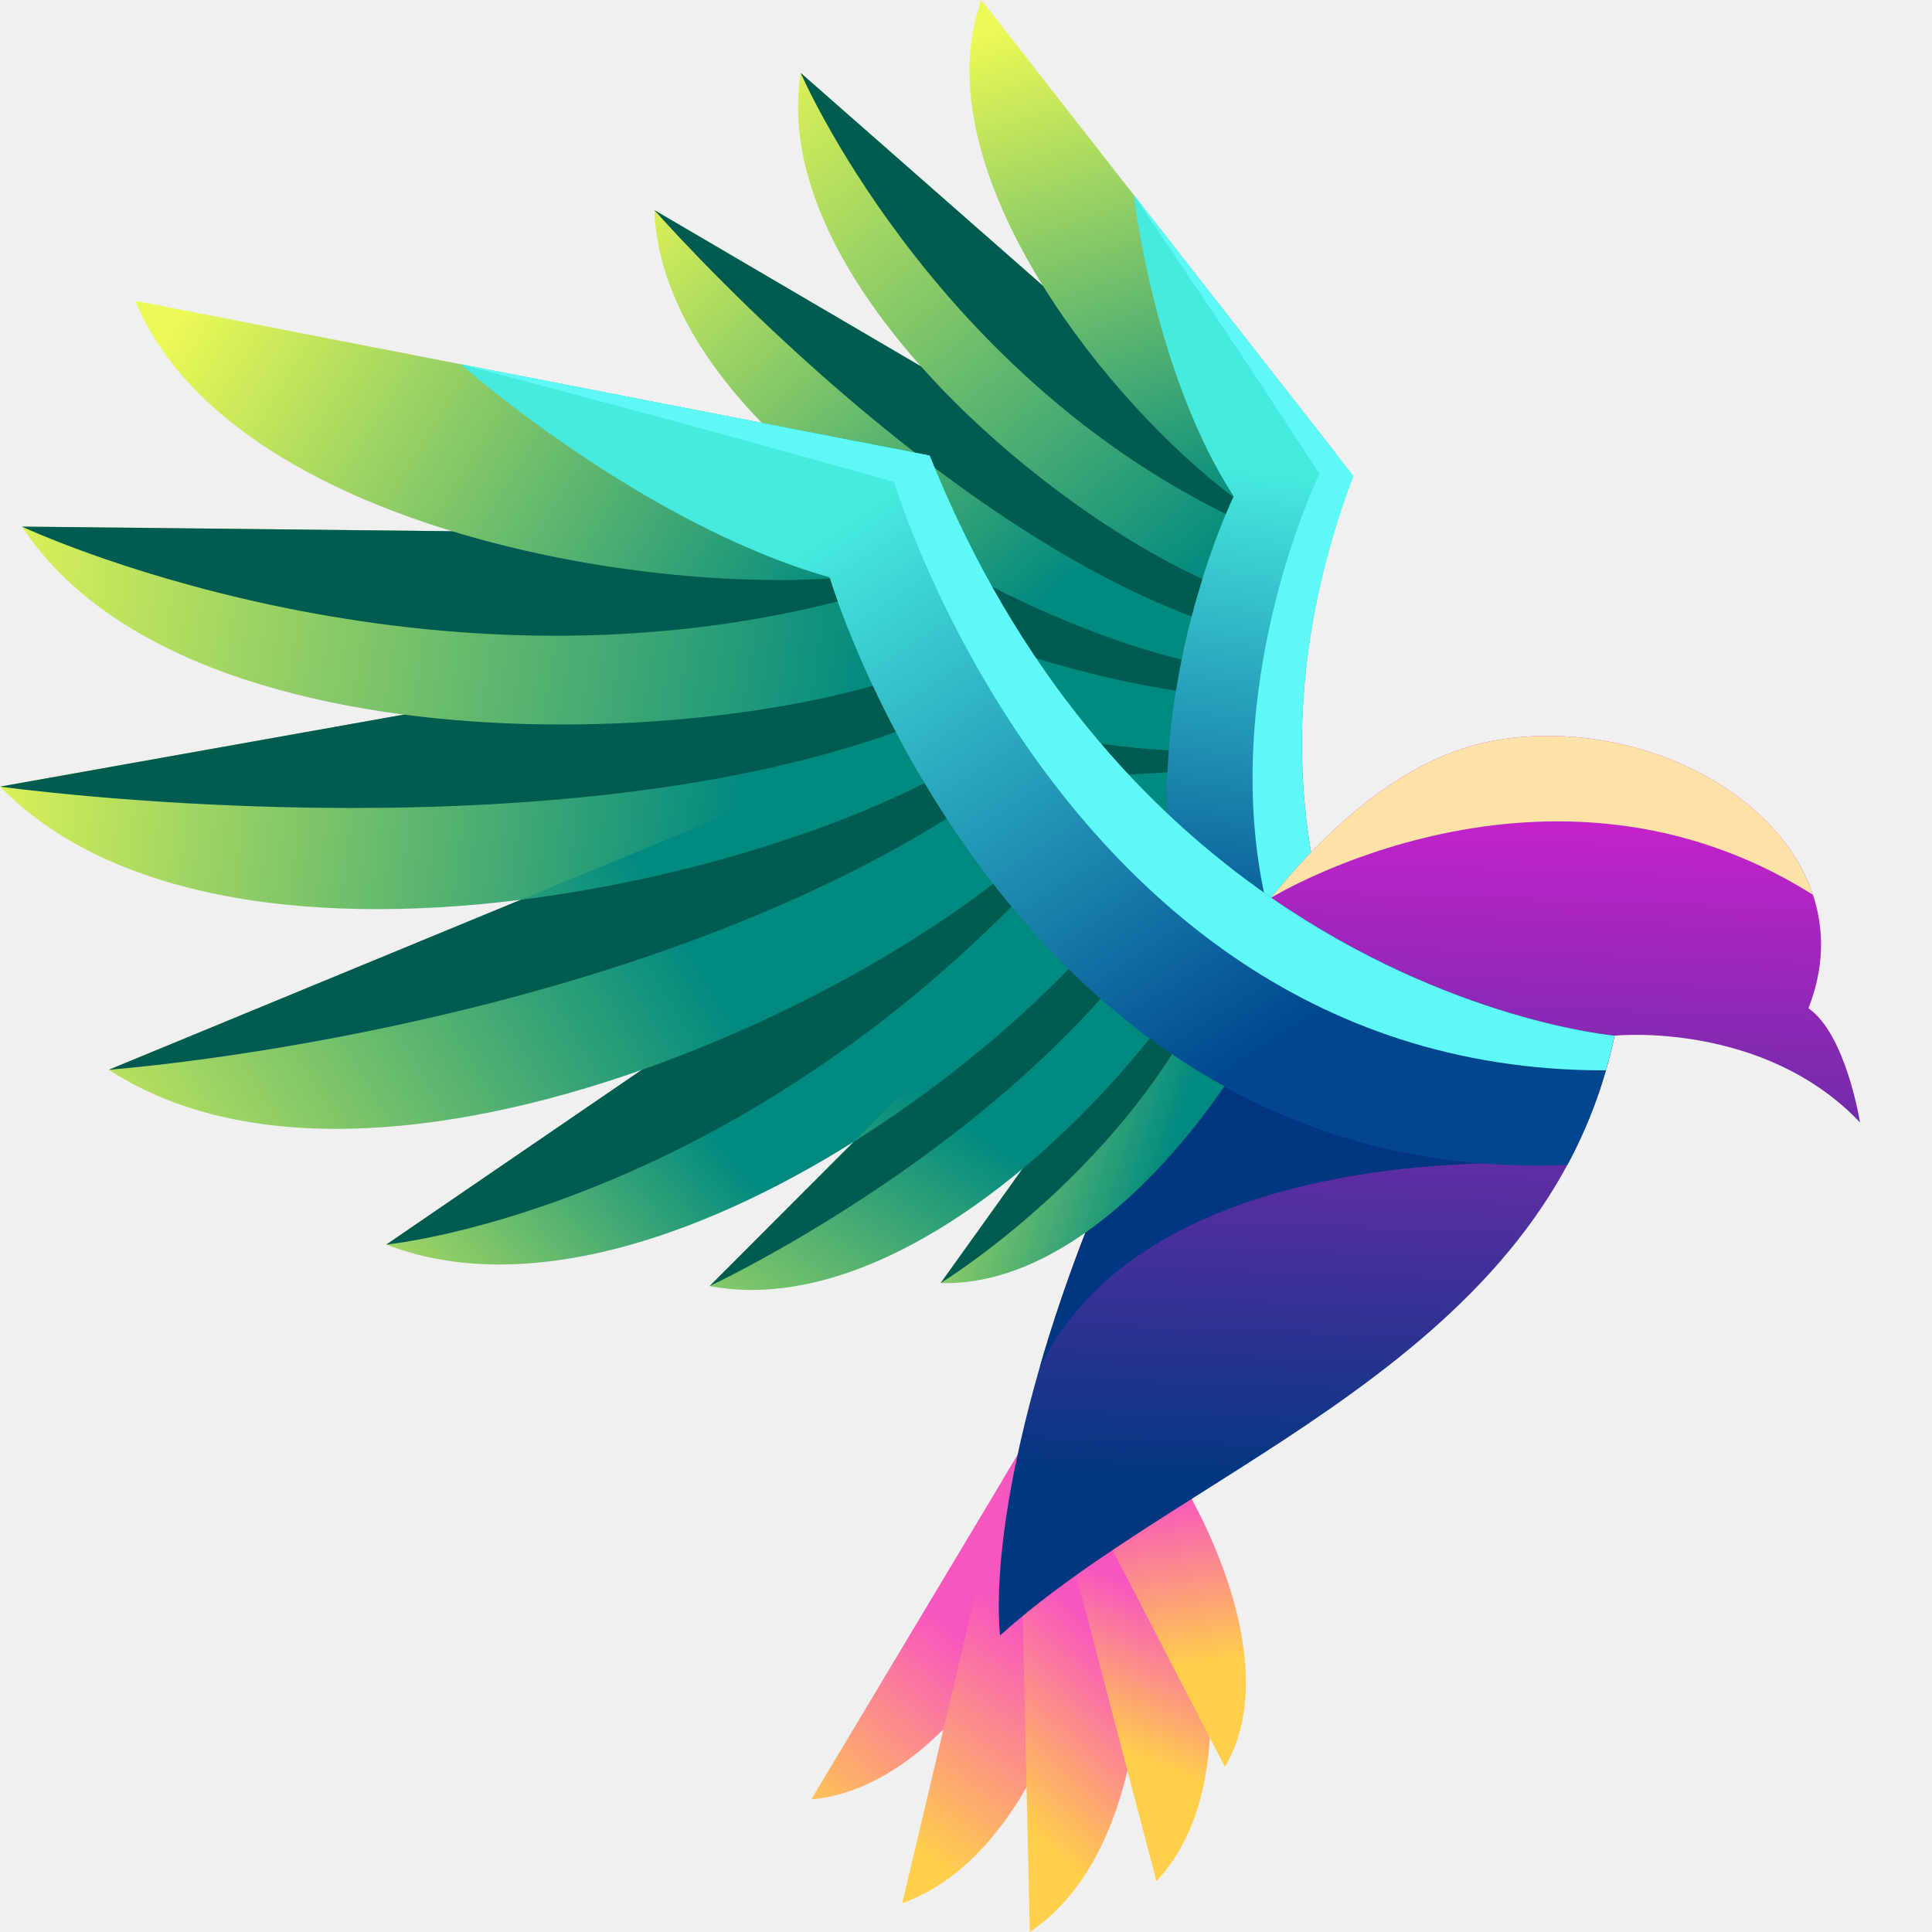
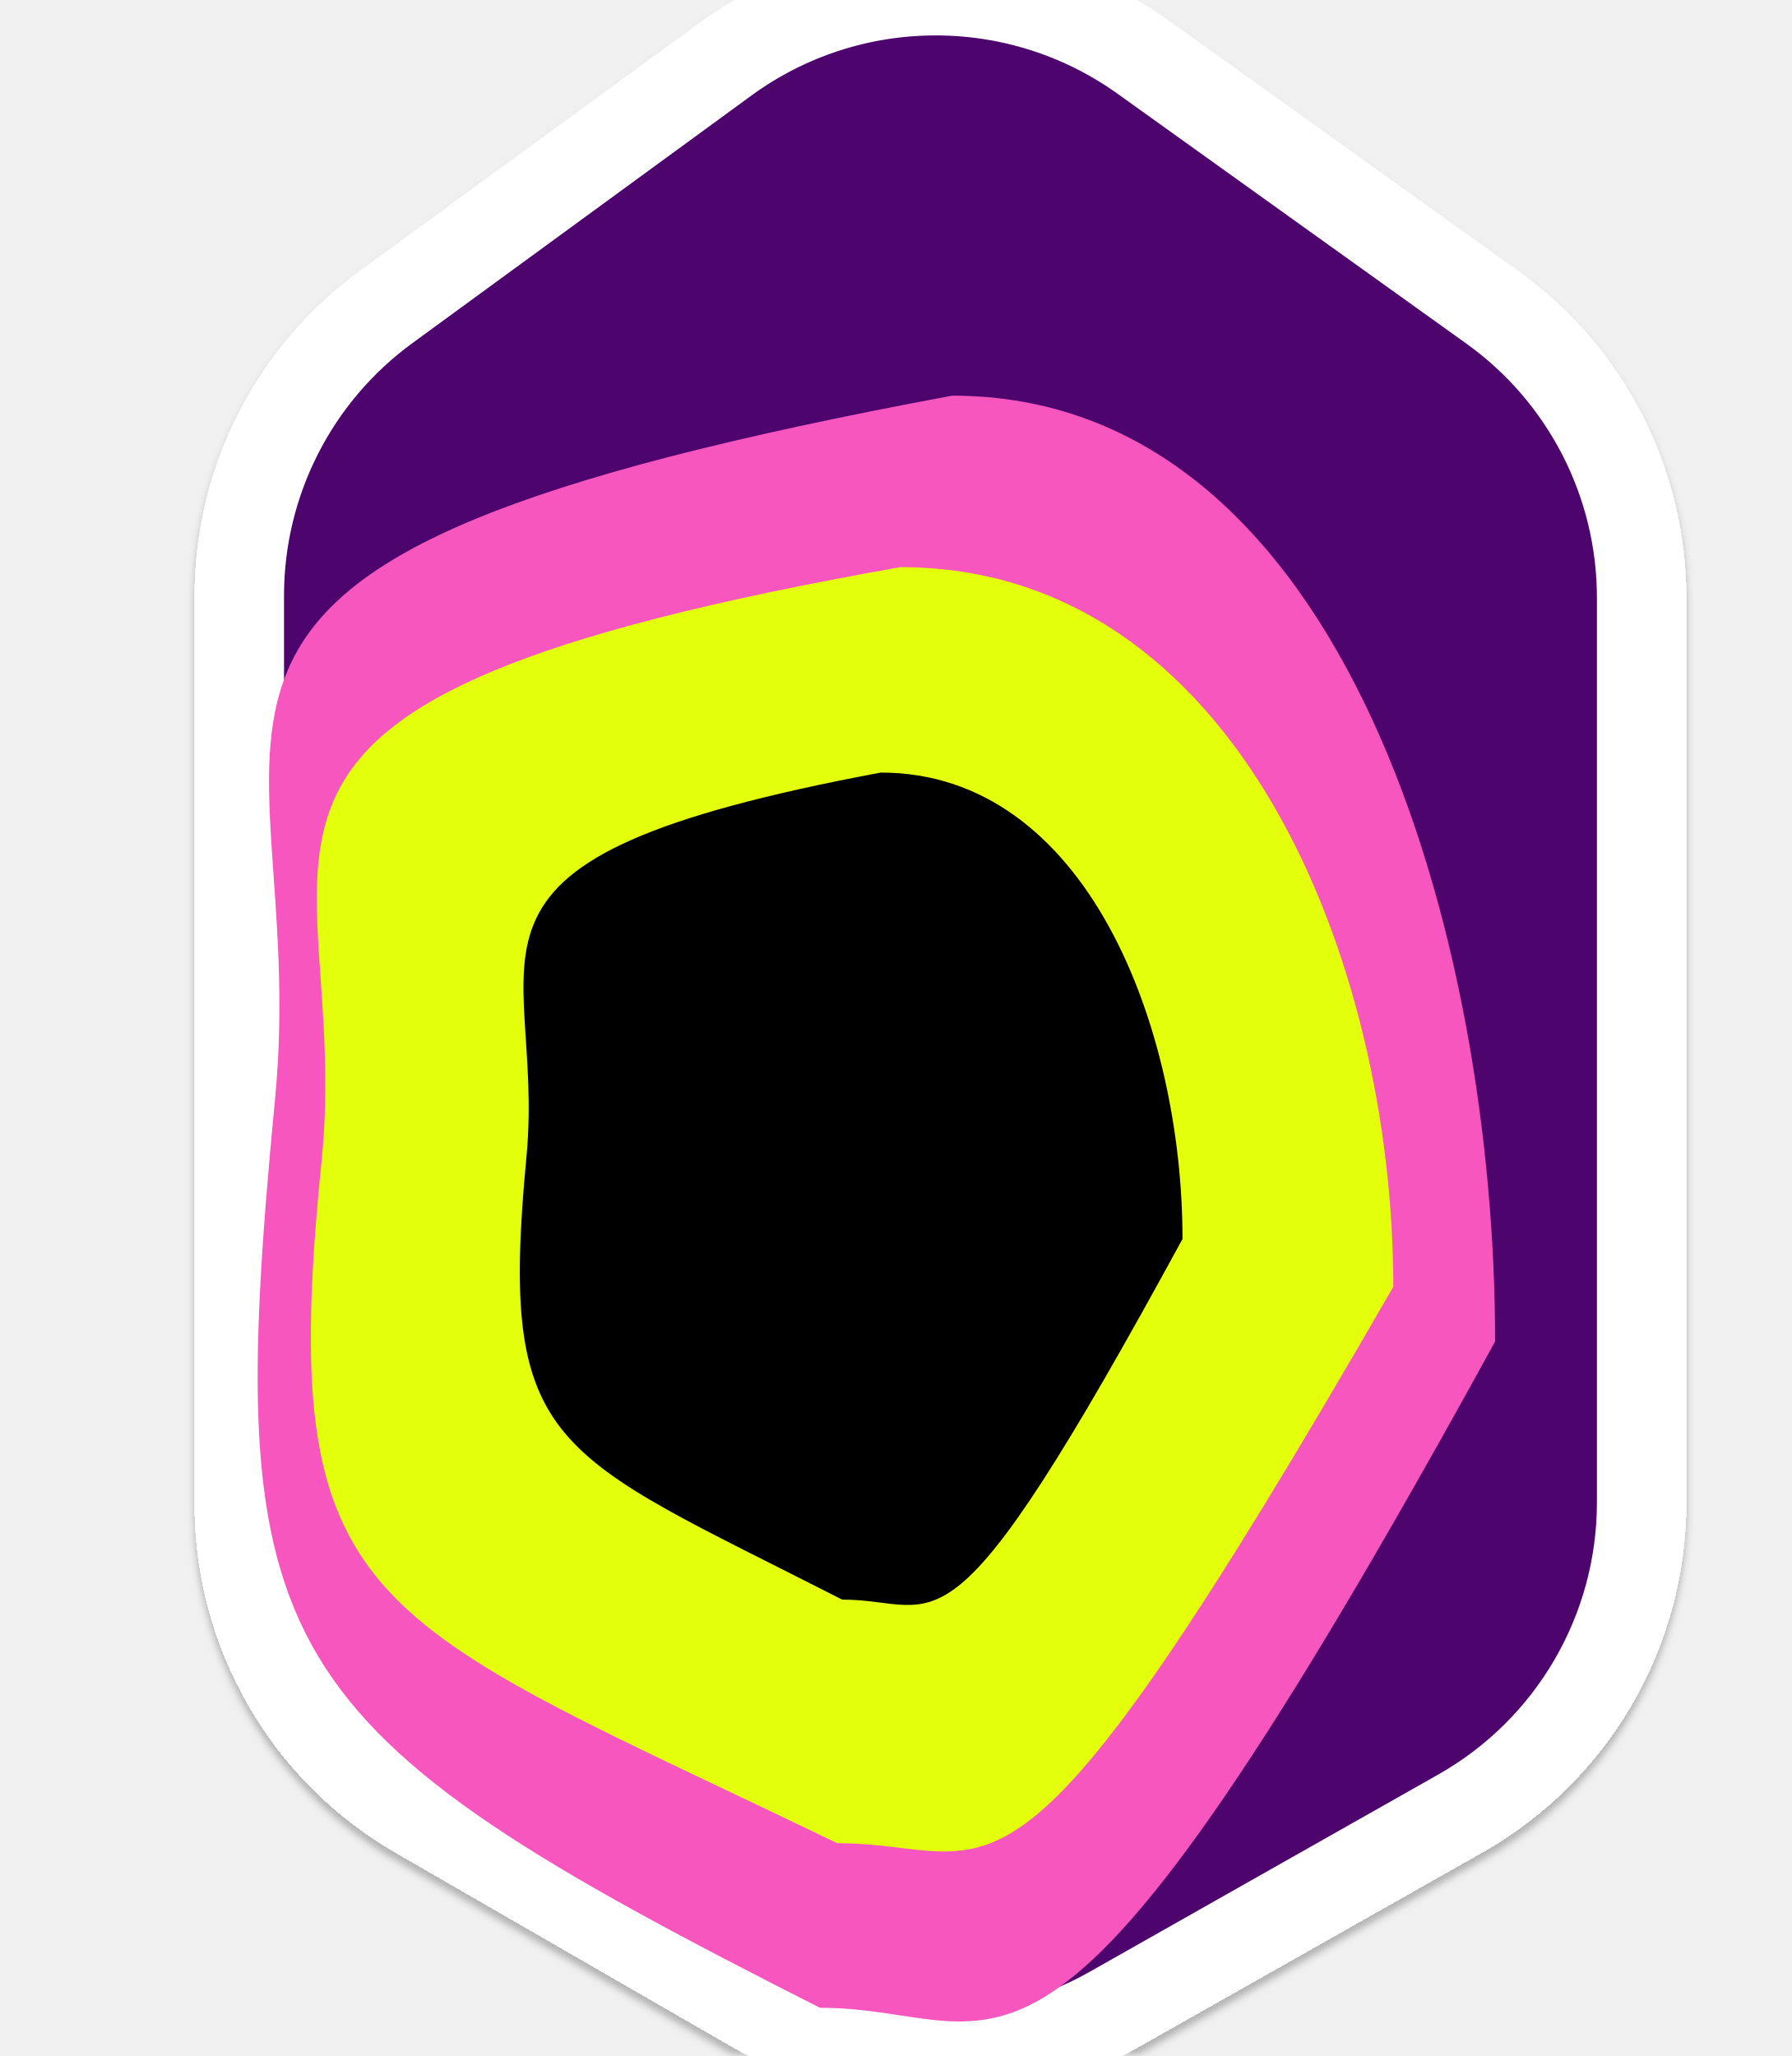
- <svg xmlns="http://www.w3.org/2000/svg" width="886" height="886" viewBox="0 0 886 886" fill="none">
-   <mask id="mask0_23_6357" style="mask-type:luminance" maskUnits="userSpaceOnUse" x="427" y="400" width="162" height="57">
-     <path d="M529.716 412.32L427.968 436.415C464.404 469.597 540.561 455.825 588.027 435.231C584.858 423.623 582.71 411.868 581.437 400.072L529.716 412.32Z" fill="white" />
-   </mask>
-   <g mask="url(#mask0_23_6357)">
-     <path d="M588.027 400.072H427.968V469.597H588.027V400.072Z" fill="url(#paint0_linear_23_6357)" />
+ <svg xmlns="http://www.w3.org/2000/svg" width="1003" height="1151" viewBox="0 0 1003 1151" fill="none">
+   <g clip-path="url(#clip0_52_7176)">
+     <g filter="url(#filter0_d_52_7176)">
+       <path d="M216.047 171.957L405.891 33.315C475.61 -17.601 570.131 -18.033 640.313 32.241L835.469 172.039C887.899 209.597 919 270.133 919 334.627V841.108C919 913.176 880.227 979.671 817.506 1015.17L622.177 1125.71C560.545 1160.59 485.062 1160.28 423.722 1124.89L234.051 1015.45C172.142 979.734 134 913.693 134 842.219V333.472C134 269.624 164.485 209.613 216.047 171.957Z" fill="#4E046D" />
+       <path d="M216.047 171.957L405.891 33.315C475.61 -17.601 570.131 -18.033 640.313 32.241L835.469 172.039C887.899 209.597 919 270.133 919 334.627V841.108C919 913.176 880.227 979.671 817.506 1015.17L622.177 1125.71C560.545 1160.59 485.062 1160.28 423.722 1124.89L234.051 1015.45C172.142 979.734 134 913.693 134 842.219V333.472C134 269.624 164.485 209.613 216.047 171.957Z" stroke="white" stroke-width="50" />
+     </g>
+     <path d="M837 751C581 1217.5 568.501 1124 459.001 1124C147.003 966 124.001 927.5 154 615C175.506 390.974 32.592 314.5 533.09 221.5C753.728 221.5 837 525.944 837 751Z" fill="#F856BF" />
+     <path d="M780 720.366C561.68 1099.27 562.107 1031.86 468.724 1031.86C202.648 903.524 154.464 903.524 180.047 649.702C198.387 467.741 77.284 393.037 504.114 317.5C692.276 317.5 780 537.569 780 720.366Z" fill="#E3FF0C" />
+     <path d="M662 693.607C528.342 939.184 528.603 895.49 471.433 895.49C308.539 812.315 279.04 812.315 294.702 647.808C305.93 529.875 231.789 481.457 493.1 432.5C608.295 432.5 662 575.132 662 693.607Z" fill="black" />
  </g>
-   <path fill-rule="evenodd" clip-rule="evenodd" d="M529.716 412.32L427.968 436.415C427.968 436.415 514.726 450.278 582.979 411.668C582.367 407.811 581.855 403.944 581.437 400.072L529.716 412.32Z" fill="#005B50" />
-   <mask id="mask1_23_6357" style="mask-type:luminance" maskUnits="userSpaceOnUse" x="367" y="369" width="217" height="57">
-     <path d="M495.16 375.941L367.028 385.454C409.303 438.895 525.435 429.36 583.511 408.097C581.218 395.356 579.972 382.501 579.616 369.671L495.16 375.941Z" fill="white" />
-   </mask>
-   <g mask="url(#mask1_23_6357)">
-     <path d="M583.511 369.671H367.028V438.895H583.511V369.671Z" fill="url(#paint1_linear_23_6357)" />
-   </g>
-   <mask id="mask2_23_6357" style="mask-type:luminance" maskUnits="userSpaceOnUse" x="292" y="302" width="289" height="83">
-     <path d="M455.084 319.832L292.561 302.208C336.644 386.849 512.308 396.049 579.84 375.32C579.165 361.295 579.558 347.282 580.795 333.463L455.084 319.832Z" fill="white" />
-   </mask>
-   <g mask="url(#mask2_23_6357)">
-     <path d="M580.795 302.208H292.561V396.049H580.795V302.208Z" fill="url(#paint2_linear_23_6357)" />
-   </g>
-   <mask id="mask3_23_6357" style="mask-type:luminance" maskUnits="userSpaceOnUse" x="261" y="194" width="323" height="151">
-     <path d="M439.356 252.316L261.527 194.484C291.947 306.782 511.642 357.846 580.178 341.433C580.9 330.376 582.173 319.421 583.893 308.662L580.739 298.296L439.356 252.316Z" fill="white" />
-   </mask>
-   <g mask="url(#mask3_23_6357)">
-     <path d="M583.893 194.484H261.527V357.846H583.893V194.484Z" fill="url(#paint3_linear_23_6357)" />
-   </g>
-   <mask id="mask4_23_6357" style="mask-type:luminance" maskUnits="userSpaceOnUse" x="300" y="96" width="290" height="212">
-     <path d="M460.683 190.489L300.069 96.319C304.765 215.86 519.994 314.596 584.166 306.936C585.643 297.949 587.432 289.116 589.44 280.471L588.381 265.358L460.683 190.489Z" fill="white" />
-   </mask>
-   <g mask="url(#mask4_23_6357)">
-     <path d="M589.44 96.319H300.069V314.596H589.44V96.319Z" fill="url(#paint4_linear_23_6357)" />
-   </g>
-   <mask id="mask5_23_6357" style="mask-type:luminance" maskUnits="userSpaceOnUse" x="365" y="33" width="237" height="245">
-     <path d="M498.039 148.415L367.207 33.442C349.53 144.346 529.174 272.796 590.146 277.424C593.354 264.044 597.1 251.17 601.108 238.988L498.039 148.415Z" fill="white" />
-   </mask>
-   <g mask="url(#mask5_23_6357)">
-     <path d="M601.107 33.442H349.53V277.424H601.107V33.442Z" fill="url(#paint5_linear_23_6357)" />
-   </g>
-   <mask id="mask6_23_6357" style="mask-type:luminance" maskUnits="userSpaceOnUse" x="444" y="0" width="169" height="248">
-     <path d="M545.074 121.584L450.086 0C416.964 91.101 542.569 226.197 598.39 247.469C602.784 233.298 607.596 219.982 612.439 207.808L545.074 121.584Z" fill="white" />
-   </mask>
-   <g mask="url(#mask6_23_6357)">
-     <path d="M612.439 0H416.964V247.469H612.439V0Z" fill="url(#paint6_linear_23_6357)" />
-   </g>
-   <mask id="mask7_23_6357" style="mask-type:luminance" maskUnits="userSpaceOnUse" x="519" y="89" width="144" height="458">
-     <path d="M605.184 410.012C593.159 360.187 591.587 295.299 620.596 218.249L519.901 89.362C519.901 89.362 529.222 171.171 565.733 227.582C565.733 227.582 517.429 327.03 542.057 427.443C552.288 469.154 575.102 511.03 619.188 546.015C633.885 540.56 648.233 533.03 662.074 522.868C662.074 522.868 622.629 482.293 605.184 410.012Z" fill="white" />
-   </mask>
-   <g mask="url(#mask7_23_6357)">
-     <path d="M662.074 89.363H517.429V546.015H662.074V89.363Z" fill="url(#paint7_linear_23_6357)" />
-   </g>
-   <path fill-rule="evenodd" clip-rule="evenodd" d="M605.184 410.012C593.159 360.187 591.587 295.299 620.596 218.249L519.901 89.362C519.901 89.362 568.569 160.818 605.081 217.228C605.081 217.228 556.777 316.677 581.404 417.09C591.087 456.566 612.045 496.19 651.637 529.981C655.145 527.768 658.626 525.4 662.074 522.868C662.074 522.868 622.629 482.293 605.184 410.012Z" fill="#5EF9F6" />
-   <path fill-rule="evenodd" clip-rule="evenodd" d="M367.207 33.442C367.207 33.442 425.296 168.315 562.15 235.699C563.883 231.544 565.117 228.885 565.557 227.953C536.659 206.13 502.791 170.53 478.257 131.03L367.207 33.442Z" fill="#005B50" />
-   <path fill-rule="evenodd" clip-rule="evenodd" d="M551.381 265.515C512.234 247.637 461.024 211.469 422.348 168.012L300.069 96.319C300.069 96.319 422.052 235.694 546.456 282.702C548.061 276.556 549.729 270.806 551.381 265.515Z" fill="#005B50" />
-   <path fill-rule="evenodd" clip-rule="evenodd" d="M261.527 194.484C261.527 194.484 397.863 295.176 539.254 316.711C540.045 311.825 540.921 307.07 541.86 302.462C503.933 293.345 453.843 271.968 409.088 242.473L261.527 194.484Z" fill="#005B50" />
-   <path fill-rule="evenodd" clip-rule="evenodd" d="M292.561 302.208C292.561 302.208 382.976 365.812 535.355 354.149C535.505 350.766 535.71 347.415 535.967 344.103C497.658 342.177 447.513 332.019 400.376 313.901L292.561 302.208Z" fill="#005B50" />
-   <path fill-rule="evenodd" clip-rule="evenodd" d="M367.028 385.454C367.028 385.454 452.601 409.074 536.813 398.119C536.233 393.125 535.808 388.157 535.521 383.229C506.904 385.796 472.674 385.138 438.777 380.126L367.028 385.454Z" fill="#005B50" />
-   <mask id="mask8_23_6357" style="mask-type:luminance" maskUnits="userSpaceOnUse" x="372" y="641" width="130" height="185">
-     <path d="M372.06 825.177C450.081 818.322 507.592 681.874 500.719 641.96C494.334 642.05 488.063 641.952 481.954 641.706L372.06 825.177Z" fill="white" />
-   </mask>
-   <g mask="url(#mask8_23_6357)">
-     <path d="M507.592 641.706H372.06V825.177H507.592V641.706Z" fill="url(#paint8_linear_23_6357)" />
-   </g>
-   <mask id="mask9_23_6357" style="mask-type:luminance" maskUnits="userSpaceOnUse" x="413" y="634" width="93" height="239">
-     <path d="M444.327 743.758L413.76 872.812C497.216 842.819 518.809 676.653 499.144 634.873C493.943 636.319 488.779 637.632 483.68 638.824L459.696 678.864L444.327 743.758Z" fill="white" />
-   </mask>
-   <g mask="url(#mask9_23_6357)">
-     <path d="M518.809 634.873H413.76V872.812H518.809V634.873Z" fill="url(#paint9_linear_23_6357)" />
-   </g>
-   <mask id="mask10_23_6357" style="mask-type:luminance" maskUnits="userSpaceOnUse" x="467" y="627" width="57" height="259">
-     <path d="M469.217 749.799L472.256 886C547.679 835.548 526.055 664.553 495.597 627.737C492.971 629.223 490.345 630.668 487.725 632.071L467.351 666.086L469.217 749.799Z" fill="white" />
-   </mask>
-   <g mask="url(#mask10_23_6357)">
-     <path d="M547.679 627.737H467.351V886H547.679V627.737Z" fill="url(#paint10_linear_23_6357)" />
-   </g>
-   <mask id="mask11_23_6357" style="mask-type:luminance" maskUnits="userSpaceOnUse" x="475" y="621" width="81" height="242">
-     <path d="M497.848 738.821L530.335 862.702C588.278 800.981 531.212 649.137 495.337 621.78C494.286 622.744 493.232 623.696 492.177 624.64L475.295 652.823L497.848 738.821Z" fill="white" />
-   </mask>
-   <g mask="url(#mask11_23_6357)">
-     <path d="M588.278 621.78H475.295V862.701H588.278V621.78Z" fill="url(#paint11_linear_23_6357)" />
-   </g>
-   <mask id="mask12_23_6357" style="mask-type:luminance" maskUnits="userSpaceOnUse" x="477" y="617" width="95" height="194">
-     <path d="M511.684 713.67L561.735 810.274C598.059 748.981 522.457 633.63 487.688 617.393L487.076 618.263C490.19 621.926 492.177 624.639 492.177 624.639L477.904 648.468L511.684 713.67Z" fill="white" />
-   </mask>
-   <g mask="url(#mask12_23_6357)">
-     <path d="M598.059 617.393H477.904V810.274H598.059V617.393Z" fill="url(#paint12_linear_23_6357)" />
-   </g>
-   <mask id="mask13_23_6357" style="mask-type:luminance" maskUnits="userSpaceOnUse" x="177" y="356" width="350" height="224">
-     <path d="M353.684 450.046L177.143 570.743C296.617 616.989 478.604 476.794 526.814 398.896C513.575 385.6 501.402 371.406 490.236 356.687L353.684 450.046Z" fill="white" />
-   </mask>
-   <g mask="url(#mask13_23_6357)">
-     <path d="M526.814 356.687H177.143V616.989H526.814V356.687Z" fill="url(#paint13_linear_23_6357)" />
-   </g>
-   <mask id="mask14_23_6357" style="mask-type:luminance" maskUnits="userSpaceOnUse" x="0" y="282" width="470" height="135">
-     <path d="M243.273 317.362L0 360.727C111.806 474.967 413.189 389.7 469.789 327.586C463.195 317.444 457.047 307.187 451.283 296.928L436.689 282.883L243.273 317.362Z" fill="white" />
-   </mask>
-   <g mask="url(#mask14_23_6357)">
-     <path d="M469.788 282.883H0V474.967H469.788V282.883Z" fill="url(#paint14_linear_23_6357)" />
-   </g>
-   <mask id="mask15_23_6357" style="mask-type:luminance" maskUnits="userSpaceOnUse" x="10" y="241" width="440" height="92">
-     <path d="M242.505 244.002L10.04 241.481C91.975 366.195 384.797 340.558 449.251 293.318C440.429 277.357 432.591 261.442 425.637 245.988L242.505 244.002Z" fill="white" />
-   </mask>
-   <g mask="url(#mask15_23_6357)">
-     <path d="M449.251 241.481H10.04V366.194H449.251V241.481Z" fill="url(#paint15_linear_23_6357)" />
-   </g>
-   <mask id="mask16_23_6357" style="mask-type:luminance" maskUnits="userSpaceOnUse" x="458" y="337" width="395" height="414">
-     <path d="M740.415 474.94C740.415 474.94 808.54 467.958 853 514.739C853 514.739 846.545 474.242 829.335 462.371C859.003 387.161 768.995 326.133 687.192 339.272C556.481 360.268 449.329 645.098 458.59 750.042C546.436 670.894 709.348 622.945 740.415 474.94Z" fill="white" />
-   </mask>
-   <g mask="url(#mask16_23_6357)">
-     <path d="M859.004 326.133H449.329V750.043H859.004V326.133Z" fill="url(#paint16_linear_23_6357)" />
-   </g>
-   <path fill-rule="evenodd" clip-rule="evenodd" d="M476.765 627.186C515.015 548.897 622.335 535.071 680.357 533.546C634.782 529.962 595.373 516.839 561.504 498.183C553.16 493.587 545.152 488.654 537.469 483.447C537.035 483.153 536.603 482.858 536.171 482.562C533.75 486.966 531.374 491.418 529.043 495.909C517.384 518.384 506.884 541.843 497.758 565.272C489.619 586.173 482.571 607.051 476.765 627.186Z" fill="#003780" />
-   <path fill-rule="evenodd" clip-rule="evenodd" d="M582.979 411.671C582.979 411.671 709.964 333.821 831.412 410.345C815.228 361.628 748.878 329.364 687.192 339.272C649.804 345.279 614.341 372.872 582.979 411.671Z" fill="#FCE2A6" />
-   <mask id="mask17_23_6357" style="mask-type:luminance" maskUnits="userSpaceOnUse" x="431" y="422" width="158" height="167">
-     <path d="M510.407 478.093L431.374 588.397C497.157 590.25 560.136 511.904 588.619 451.193C575.078 442.406 562.417 432.607 550.583 422.022L510.407 478.093Z" fill="white" />
-   </mask>
-   <g mask="url(#mask17_23_6357)">
-     <path d="M588.618 422.022H431.374V590.249H588.618V422.022Z" fill="url(#paint17_linear_23_6357)" />
-   </g>
-   <path fill-rule="evenodd" clip-rule="evenodd" d="M510.407 478.093L431.374 588.397C431.374 588.397 529.609 528.374 562.503 432.182C558.44 428.885 554.467 425.495 550.583 422.022L510.407 478.093Z" fill="#005B50" />
-   <mask id="mask18_23_6357" style="mask-type:luminance" maskUnits="userSpaceOnUse" x="325" y="393" width="235" height="199">
-     <path d="M443.618 471.481L325.417 589.786C415.138 606.712 521.448 498.582 559.828 428.194C546.137 417.54 533.382 405.887 521.529 393.501L443.618 471.481Z" fill="white" />
-   </mask>
-   <g mask="url(#mask18_23_6357)">
-     <path d="M559.828 393.501H325.417V606.712H559.828V393.501Z" fill="url(#paint18_linear_23_6357)" />
-   </g>
-   <mask id="mask19_23_6357" style="mask-type:luminance" maskUnits="userSpaceOnUse" x="49" y="321" width="448" height="197">
-     <path d="M277.605 396.639L49.882 490.574C180.635 575.786 443.699 439.576 496.771 365.096C487.574 353.545 479.012 341.629 471.068 329.527L458.658 321.953L277.605 396.639Z" fill="white" />
-   </mask>
-   <g mask="url(#mask19_23_6357)">
-     <path d="M496.77 321.953H49.882V575.786H496.77V321.953Z" fill="url(#paint19_linear_23_6357)" />
-   </g>
-   <mask id="mask20_23_6357" style="mask-type:luminance" maskUnits="userSpaceOnUse" x="62" y="137" width="369" height="129">
-     <path d="M264.969 177.49L62.031 137.968C110.938 256.222 356.273 283.086 430.552 256.682C422.193 238.932 415.016 221.672 408.89 205.516L264.969 177.49Z" fill="white" />
-   </mask>
-   <g mask="url(#mask20_23_6357)">
-     <path d="M430.552 137.969H62.031V283.086H430.552V137.969Z" fill="url(#paint20_linear_23_6357)" />
-   </g>
-   <mask id="mask21_23_6357" style="mask-type:luminance" maskUnits="userSpaceOnUse" x="211" y="167" width="530" height="368">
-     <path d="M582.979 411.671C526.422 372.611 466.698 309.769 426.318 208.91L211.188 167.016C211.188 167.016 293.745 240.007 380.425 264.768C380.425 264.768 421.8 404.179 536.171 482.562C583.679 515.121 643.784 537.149 718.749 534.283C728.394 516.395 735.837 496.754 740.415 474.94C740.415 474.94 665.028 468.333 582.979 411.671Z" fill="white" />
-   </mask>
-   <g mask="url(#mask21_23_6357)">
-     <path d="M740.415 167.016H211.188V537.149H740.415V167.016Z" fill="url(#paint21_linear_23_6357)" />
-   </g>
-   <path fill-rule="evenodd" clip-rule="evenodd" d="M582.979 411.671C526.422 372.611 466.698 309.769 426.318 208.91L211.188 167.016C211.188 167.016 323.379 196.326 410.06 221.089C410.06 221.089 451.435 360.499 565.807 438.88C610.77 469.696 667.019 491.075 736.469 490.846C737.954 485.674 739.274 480.375 740.415 474.94C740.415 474.94 665.028 468.333 582.979 411.671Z" fill="#5EF9F6" />
-   <path fill-rule="evenodd" clip-rule="evenodd" d="M10.04 241.481C10.04 241.481 188.397 325.507 384.156 275.841C382.147 270.26 380.982 266.579 380.583 265.286C332.439 268.263 267.029 261.836 207.354 243.621L10.04 241.481Z" fill="#005B50" />
-   <path fill-rule="evenodd" clip-rule="evenodd" d="M400.233 314.483C345.491 330.071 262.419 337.822 185.209 327.712L0 360.728C0 360.728 245.588 394.903 410.768 335.667C406.848 328.225 403.342 321.121 400.233 314.483Z" fill="#005B50" />
-   <path fill-rule="evenodd" clip-rule="evenodd" d="M49.882 490.574C49.882 490.574 274.988 474.291 434.135 375.426C430.536 369.922 427.14 364.474 423.937 359.118C378.254 382.334 309.55 403.761 238.845 412.628L49.882 490.574Z" fill="#005B50" />
-   <path fill-rule="evenodd" clip-rule="evenodd" d="M177.143 570.743C177.143 570.743 323.585 556.807 463.837 415.766C460.951 412.292 458.152 408.803 455.436 405.31C415.821 435.965 357.119 468.535 294.258 490.674L177.143 570.743Z" fill="#005B50" />
-   <path fill-rule="evenodd" clip-rule="evenodd" d="M325.417 589.787C325.417 589.787 431.226 540.421 504.696 458.015C499.644 453.568 494.77 449.017 490.07 444.385C464.069 471.246 429.624 499.687 391.605 523.54L325.417 589.787Z" fill="#005B50" />
  <defs>
-     <linearGradient id="paint0_linear_23_6357" x1="519.863" y1="453.38" x2="464.8" y2="362.603" gradientUnits="userSpaceOnUse">
-       <stop stop-color="#008A80" />
-       <stop offset="1" stop-color="#EBF855" />
-     </linearGradient>
-     <linearGradient id="paint1_linear_23_6357" x1="473.528" y1="404.729" x2="307.752" y2="449.495" gradientUnits="userSpaceOnUse">
-       <stop stop-color="#008A80" />
-       <stop offset="1" stop-color="#EBF855" />
-     </linearGradient>
-     <linearGradient id="paint2_linear_23_6357" x1="404.342" y1="348.279" x2="239.932" y2="343.722" gradientUnits="userSpaceOnUse">
-       <stop stop-color="#008A80" />
-       <stop offset="1" stop-color="#EBF855" />
-     </linearGradient>
-     <linearGradient id="paint3_linear_23_6357" x1="445.75" y1="280.708" x2="198.549" y2="229.291" gradientUnits="userSpaceOnUse">
-       <stop stop-color="#008A80" />
-       <stop offset="1" stop-color="#EBF855" />
-     </linearGradient>
-     <linearGradient id="paint4_linear_23_6357" x1="495.877" y1="261.743" x2="317.781" y2="54.921" gradientUnits="userSpaceOnUse">
-       <stop stop-color="#008A80" />
-       <stop offset="1" stop-color="#EBF855" />
-     </linearGradient>
-     <linearGradient id="paint5_linear_23_6357" x1="562.708" y1="258.264" x2="361.192" y2="8.154" gradientUnits="userSpaceOnUse">
-       <stop stop-color="#008A80" />
-       <stop offset="1" stop-color="#EBF855" />
-     </linearGradient>
-     <linearGradient id="paint6_linear_23_6357" x1="552.899" y1="239.007" x2="480.378" y2="8.168" gradientUnits="userSpaceOnUse">
-       <stop stop-color="#008A80" />
-       <stop offset="1" stop-color="#EBF855" />
-     </linearGradient>
-     <linearGradient id="paint7_linear_23_6357" x1="572.104" y1="449.06" x2="601.408" y2="218.974" gradientUnits="userSpaceOnUse">
-       <stop stop-color="#00478F" />
-       <stop offset="1" stop-color="#47EADF" />
-     </linearGradient>
-     <linearGradient id="paint8_linear_23_6357" x1="357.32" y1="826.829" x2="428.92" y2="741.346" gradientUnits="userSpaceOnUse">
-       <stop stop-color="#FFCE4B" />
-       <stop offset="1" stop-color="#F856BF" />
-     </linearGradient>
-     <linearGradient id="paint9_linear_23_6357" x1="404.864" y1="837.161" x2="470.11" y2="743.805" gradientUnits="userSpaceOnUse">
-       <stop stop-color="#FFCE4B" />
-       <stop offset="1" stop-color="#F856BF" />
-     </linearGradient>
-     <linearGradient id="paint10_linear_23_6357" x1="449.39" y1="818.294" x2="508.672" y2="752.214" gradientUnits="userSpaceOnUse">
-       <stop stop-color="#FFCE4B" />
-       <stop offset="1" stop-color="#F856BF" />
-     </linearGradient>
-     <linearGradient id="paint11_linear_23_6357" x1="507.033" y1="799.71" x2="534.161" y2="733.279" gradientUnits="userSpaceOnUse">
-       <stop stop-color="#FFCE4B" />
-       <stop offset="1" stop-color="#F856BF" />
-     </linearGradient>
-     <linearGradient id="paint12_linear_23_6357" x1="545.51" y1="763.518" x2="534.464" y2="686.629" gradientUnits="userSpaceOnUse">
-       <stop stop-color="#FFCE4B" />
-       <stop offset="1" stop-color="#F856BF" />
-     </linearGradient>
-     <linearGradient id="paint13_linear_23_6357" x1="321.031" y1="512.021" x2="158.2" y2="651.782" gradientUnits="userSpaceOnUse">
-       <stop stop-color="#008A80" />
-       <stop offset="1" stop-color="#EBF855" />
-     </linearGradient>
-     <linearGradient id="paint14_linear_23_6357" x1="337.685" y1="391.358" x2="-24.716" y2="345.124" gradientUnits="userSpaceOnUse">
-       <stop stop-color="#008A80" />
-       <stop offset="1" stop-color="#EBF855" />
-     </linearGradient>
-     <linearGradient id="paint15_linear_23_6357" x1="399.715" y1="329.95" x2="-25.002" y2="261.167" gradientUnits="userSpaceOnUse">
-       <stop stop-color="#008A80" />
-       <stop offset="1" stop-color="#EBF855" />
-     </linearGradient>
-     <linearGradient id="paint16_linear_23_6357" x1="648.639" y1="685.238" x2="660.874" y2="341.666" gradientUnits="userSpaceOnUse">
-       <stop stop-color="#003780" />
-       <stop offset="1" stop-color="#D820D2" />
-     </linearGradient>
-     <linearGradient id="paint17_linear_23_6357" x1="541.151" y1="515.203" x2="404.968" y2="473.397" gradientUnits="userSpaceOnUse">
-       <stop stop-color="#008A80" />
-       <stop offset="1" stop-color="#EBF855" />
-     </linearGradient>
-     <linearGradient id="paint18_linear_23_6357" x1="435.653" y1="510.227" x2="313.874" y2="696.732" gradientUnits="userSpaceOnUse">
-       <stop stop-color="#008A80" />
-       <stop offset="1" stop-color="#EBF855" />
-     </linearGradient>
-     <linearGradient id="paint19_linear_23_6357" x1="313.525" y1="426.292" x2="28.618" y2="595.076" gradientUnits="userSpaceOnUse">
-       <stop stop-color="#008A80" />
-       <stop offset="1" stop-color="#EBF855" />
-     </linearGradient>
-     <linearGradient id="paint20_linear_23_6357" x1="378.119" y1="286.716" x2="100.879" y2="117.711" gradientUnits="userSpaceOnUse">
-       <stop stop-color="#008A80" />
-       <stop offset="1" stop-color="#EBF855" />
-     </linearGradient>
-     <linearGradient id="paint21_linear_23_6357" x1="570.105" y1="488.347" x2="400.966" y2="230.562" gradientUnits="userSpaceOnUse">
-       <stop stop-color="#00478F" />
-       <stop offset="1" stop-color="#47EADF" />
-     </linearGradient>
+     <filter id="filter0_d_52_7176" x="105" y="-30.17" width="843" height="1214.82" filterUnits="userSpaceOnUse" color-interpolation-filters="sRGB">
+       <feFlood flood-opacity="0" result="BackgroundImageFix" />
+       <feColorMatrix in="SourceAlpha" type="matrix" values="0 0 0 0 0 0 0 0 0 0 0 0 0 0 0 0 0 0 127 0" result="hardAlpha" />
+       <feOffset dy="4" />
+       <feGaussianBlur stdDeviation="2" />
+       <feComposite in2="hardAlpha" operator="out" />
+       <feColorMatrix type="matrix" values="0 0 0 0 0 0 0 0 0 0 0 0 0 0 0 0 0 0 0.25 0" />
+       <feBlend mode="normal" in2="BackgroundImageFix" result="effect1_dropShadow_52_7176" />
+       <feBlend mode="normal" in="SourceGraphic" in2="effect1_dropShadow_52_7176" result="shape" />
+     </filter>
+     <clipPath id="clip0_52_7176">
+       <rect width="1003" height="1151" fill="white" />
+     </clipPath>
  </defs>
</svg>
